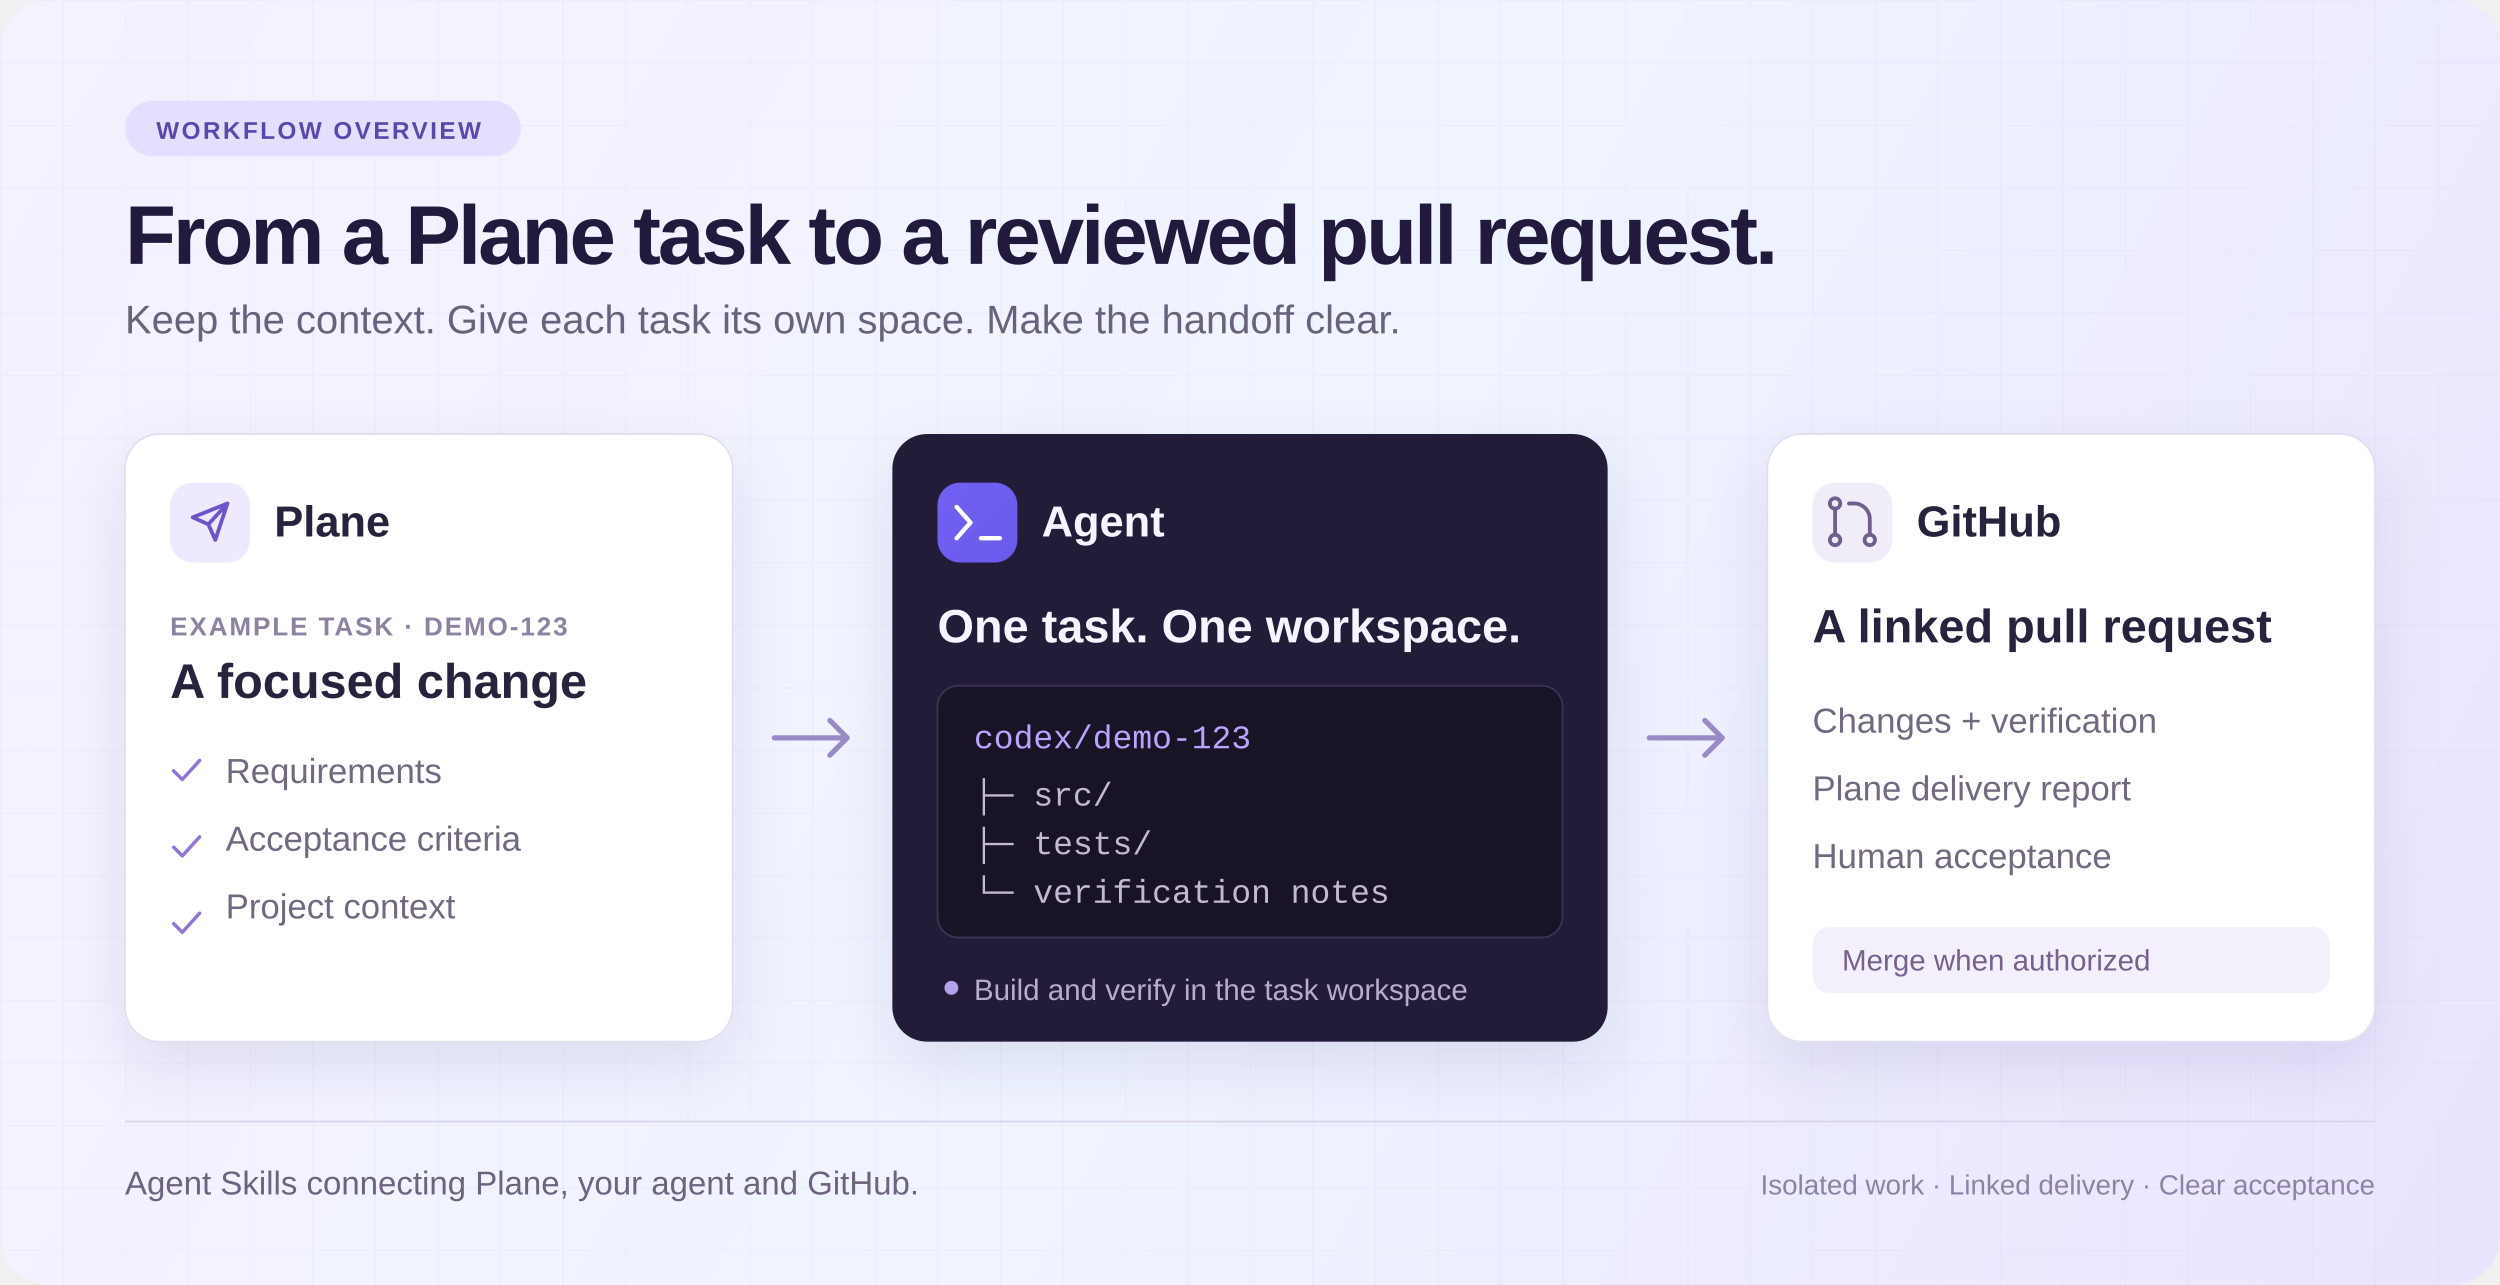
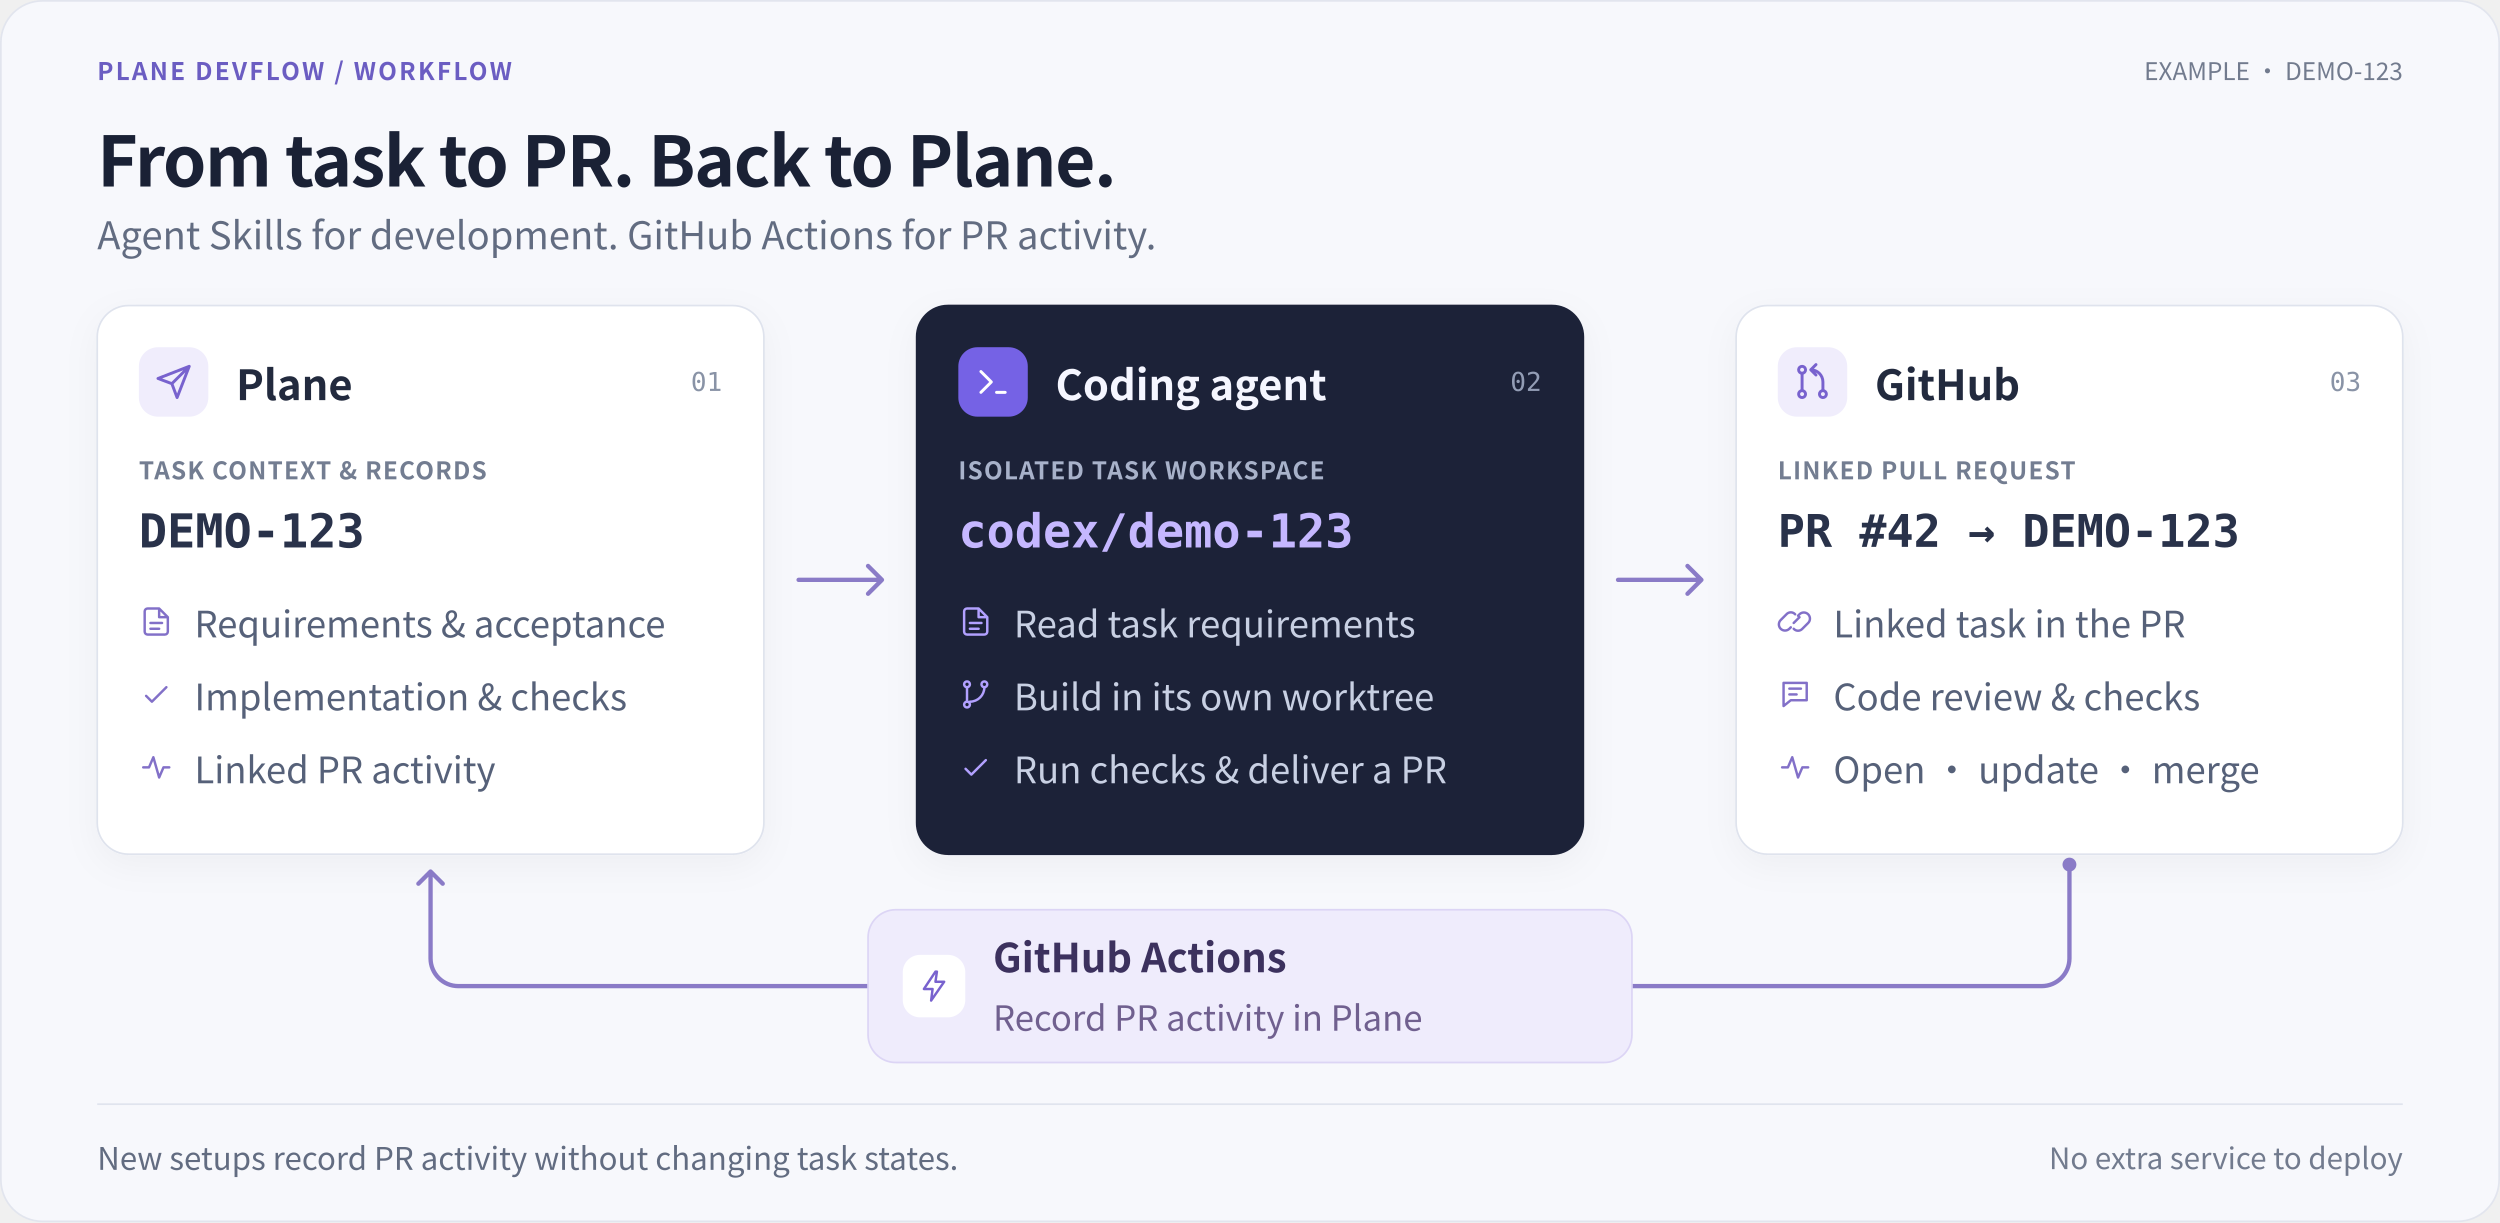
- <svg xmlns="http://www.w3.org/2000/svg" width="1440" height="740" viewBox="0 0 1440 740" fill="none" role="img" aria-labelledby="title description">
+ <svg xmlns="http://www.w3.org/2000/svg" width="1440" height="704" viewBox="0 0 1440 704" fill="none" role="img" aria-labelledby="title description" xml:lang="en">
  <defs>
-     <linearGradient id="bg" x1="0" y1="0" x2="1440" y2="740" gradientUnits="userSpaceOnUse">
-       <stop stop-color="#F5F1FF" />
-       <stop offset=".52" stop-color="#EFF4FF" />
-       <stop offset="1" stop-color="#EAE4FF" />
-     </linearGradient>
-     <linearGradient id="accent" x1="550" y1="240" x2="900" y2="590" gradientUnits="userSpaceOnUse">
-       <stop stop-color="#7362F4" />
-       <stop offset="1" stop-color="#4237BD" />
-     </linearGradient>
-     <filter id="shadow" x="-20%" y="-20%" width="140%" height="160%">
-       <feDropShadow dx="0" dy="14" stdDeviation="18" flood-color="#25204F" flood-opacity=".09" />
+     <filter id="shadow" x="-10%" y="-10%" width="120%" height="130%">
+       <feDropShadow dx="0" dy="6" stdDeviation="10" flood-color="#17203B" flood-opacity=".04" />
    </filter>
-     <pattern id="grid" width="36" height="36" patternUnits="userSpaceOnUse">
-       <path d="M36 0H0V36" stroke="#8C7DCB" stroke-opacity=".06" />
-     </pattern>
+     <symbol id="plane" viewBox="0 0 24 24">
+       <path d="m3 10 18-7-7 18-3-8-8-3Zm8 3L21 3" />
+     </symbol>
+     <symbol id="terminal" viewBox="0 0 24 24">
+       <path d="m5 6 6 6-6 6m9 0h5" />
+     </symbol>
+     <symbol id="pr" viewBox="0 0 24 24">
+       <circle cx="6" cy="5" r="2" />
+       <circle cx="6" cy="19" r="2" />
+       <circle cx="18" cy="19" r="2" />
+       <path d="M6 7v10m12 0v-5a7 7 0 0 0-7-7m3-3-3 3 3 3" />
+     </symbol>
+     <symbol id="document" viewBox="0 0 24 24">
+       <path d="M14 3H6a2 2 0 0 0-2 2v14a2 2 0 0 0 2 2h12a2 2 0 0 0 2-2V9l-6-6Zm0 0v6h6M8 13h8m-8 4h6" />
+     </symbol>
+     <symbol id="check" viewBox="0 0 24 24">
+       <path d="m5 13 4 4L19 7" />
+     </symbol>
+     <symbol id="activity" viewBox="0 0 24 24">
+       <path d="M3 12h4l3-7 4 14 3-7h4" />
+     </symbol>
+     <symbol id="branch" viewBox="0 0 24 24">
+       <circle cx="6" cy="5" r="2" />
+       <circle cx="6" cy="19" r="2" />
+       <circle cx="18" cy="5" r="2" />
+       <path d="M6 7v10m12-10a10 10 0 0 1-10 10" />
+     </symbol>
+     <symbol id="link" viewBox="0 0 24 24">
+       <path d="m10 13 4-4m-6 7-1 1a4 4 0 0 1-6-6l4-4a4 4 0 0 1 6 0m2 1 1-1a4 4 0 0 1 6 6l-4 4a4 4 0 0 1-6 0" transform="translate(1 0)" />
+     </symbol>
+     <symbol id="review" viewBox="0 0 24 24">
+       <path d="M4 4h16v12H9l-5 4V4Zm4 4h8m-8 4h5" />
+     </symbol>
+     <symbol id="actions" viewBox="0 0 24 24">
+       <path d="m13 2-8 12h6l-1 8 9-13h-6l1-7Z" />
+     </symbol>
  </defs>
-   <rect width="1440" height="740" rx="28" fill="url(#bg)" />
-   <rect width="1440" height="740" rx="28" fill="url(#grid)" />
-   <g font-family="-apple-system,BlinkMacSystemFont,Segoe UI,Arial,sans-serif">
-     <rect x="72" y="58" width="228" height="32" rx="16" fill="#E5DFFF" />
-     <text x="90" y="80" fill="#5A47AE" font-size="14" font-weight="700" letter-spacing="1.4">WORKFLOW OVERVIEW</text>
-     <text x="72" y="152" fill="#211A3C" font-size="48" font-weight="750" letter-spacing="-1.7">From a Plane task to a reviewed pull request.</text>
-     <text x="72" y="192" fill="#69627D" font-size="23">Keep the context. Give each task its own space. Make the handoff clear.</text>
-     <g filter="url(#shadow)">
-       <rect x="72" y="250" width="350" height="350" rx="20" fill="white" stroke="#E2DDEE" />
-       <rect x="514" y="250" width="412" height="350" rx="20" fill="#211C37" />
-       <rect x="1018" y="250" width="350" height="350" rx="20" fill="white" stroke="#E2DDEE" />
+   <rect x=".5" y=".5" width="1439" height="703" rx="24" fill="#F7F8FC" stroke="#E2E5EE" />
+   <g font-family="-apple-system, BlinkMacSystemFont, 'Segoe UI', 'Noto Sans CJK SC', 'PingFang SC', 'Microsoft YaHei', sans-serif">
+     <text x="56" y="40" fill="#6B5DC2" font-size="14" font-weight="650" dominant-baseline="central" letter-spacing="1.3">PLANE DEVFLOW / WORKFLOW</text>
+     <text x="1384" y="40" fill="#727B8E" font-size="14" font-weight="500" dominant-baseline="central" text-anchor="end">EXAMPLE · DEMO-123</text>
+     <text x="56" y="90" fill="#1A2135" font-size="40" font-weight="700" dominant-baseline="central" letter-spacing="-.8">From task to PR. Back to Plane.</text>
+     <text x="56" y="134" fill="#626C81" font-size="22" font-weight="400" dominant-baseline="central">Agent Skills for development. GitHub Actions for PR activity.</text>
+     <rect x="56" y="176" width="384" height="316" rx="18" fill="#FFFFFF" stroke="#DFE3ED" filter="url(#shadow)" />
+     <rect x="80" y="200" width="40" height="40" rx="11" fill="#F0EDFC" />
+     <use href="#plane" x="88" y="208" width="24" height="24" stroke="#7862CE" stroke-width="1.7" stroke-linecap="round" stroke-linejoin="round" />
+     <text x="136" y="220" fill="#222A3E" font-size="24" font-weight="650" dominant-baseline="central">Plane</text>
+     <text x="416" y="220" fill="#8993A6" font-size="15" font-weight="500" dominant-baseline="central" text-anchor="end" font-family="ui-monospace, SFMono-Regular, Menlo, Consolas, monospace">01</text>
+     <text x="80" y="270" fill="#737D91" font-size="14" font-weight="550" dominant-baseline="central" letter-spacing=".7">TASK CONTEXT &amp; RECORDS</text>
+     <text x="80" y="306" fill="#29324A" font-size="27" font-weight="650" dominant-baseline="central" font-family="ui-monospace, SFMono-Regular, Menlo, Consolas, monospace">DEMO-123</text>
+     <path d="M80330H416" stroke="#EBEDF3" />
+     <use href="#document" x="80" y="348" width="20" height="20" stroke="#8270C8" stroke-width="1.7" stroke-linecap="round" stroke-linejoin="round" />
+     <text x="112" y="358" fill="#566179" font-size="21" font-weight="400" dominant-baseline="central">Requirements &amp; acceptance</text>
+     <use href="#check" x="80" y="390" width="20" height="20" stroke="#8270C8" stroke-width="1.7" stroke-linecap="round" stroke-linejoin="round" />
+     <text x="112" y="400" fill="#566179" font-size="21" font-weight="400" dominant-baseline="central">Implementation &amp; checks</text>
+     <use href="#activity" x="80" y="432" width="20" height="20" stroke="#8270C8" stroke-width="1.7" stroke-linecap="round" stroke-linejoin="round" />
+     <text x="112" y="442" fill="#566179" font-size="21" font-weight="400" dominant-baseline="central">Linked PR activity</text>
+     <rect x="528" y="176" width="384" height="316" rx="18" fill="#1D2338" stroke="#1D2338" filter="url(#shadow)" />
+     <rect x="552" y="200" width="40" height="40" rx="11" fill="#7562E5" />
+     <use href="#terminal" x="560" y="208" width="24" height="24" stroke="#FFFFFF" stroke-width="1.7" stroke-linecap="round" stroke-linejoin="round" />
+     <text x="608" y="220" fill="#F5F6FF" font-size="24" font-weight="650" dominant-baseline="central">Coding agent</text>
+     <text x="888" y="220" fill="#939DB5" font-size="15" font-weight="500" dominant-baseline="central" text-anchor="end" font-family="ui-monospace, SFMono-Regular, Menlo, Consolas, monospace">02</text>
+     <text x="552" y="270" fill="#A8B2CA" font-size="14" font-weight="550" dominant-baseline="central" letter-spacing=".7">ISOLATED TASK WORKSPACE</text>
+     <text x="552" y="306" fill="#C5B7FF" font-size="27" font-weight="650" dominant-baseline="central" font-family="ui-monospace, SFMono-Regular, Menlo, Consolas, monospace">codex/demo-123</text>
+     <path d="M552330H888" stroke="#363E56" />
+     <use href="#document" x="552" y="348" width="20" height="20" stroke="#B2A1FF" stroke-width="1.7" stroke-linecap="round" stroke-linejoin="round" />
+     <text x="584" y="358" fill="#C8D0E3" font-size="21" font-weight="400" dominant-baseline="central">Read task requirements</text>
+     <use href="#branch" x="552" y="390" width="20" height="20" stroke="#B2A1FF" stroke-width="1.7" stroke-linecap="round" stroke-linejoin="round" />
+     <text x="584" y="400" fill="#C8D0E3" font-size="21" font-weight="400" dominant-baseline="central">Build in its own worktree</text>
+     <use href="#check" x="552" y="432" width="20" height="20" stroke="#B2A1FF" stroke-width="1.7" stroke-linecap="round" stroke-linejoin="round" />
+     <text x="584" y="442" fill="#C8D0E3" font-size="21" font-weight="400" dominant-baseline="central">Run checks &amp; deliver a PR</text>
+     <rect x="1000" y="176" width="384" height="316" rx="18" fill="#FFFFFF" stroke="#DFE3ED" filter="url(#shadow)" />
+     <rect x="1024" y="200" width="40" height="40" rx="11" fill="#F0EDFC" />
+     <use href="#pr" x="1032" y="208" width="24" height="24" stroke="#7862CE" stroke-width="1.7" stroke-linecap="round" stroke-linejoin="round" />
+     <text x="1080" y="220" fill="#222A3E" font-size="24" font-weight="650" dominant-baseline="central">GitHub</text>
+     <text x="1360" y="220" fill="#8993A6" font-size="15" font-weight="500" dominant-baseline="central" text-anchor="end" font-family="ui-monospace, SFMono-Regular, Menlo, Consolas, monospace">03</text>
+     <text x="1024" y="270" fill="#737D91" font-size="14" font-weight="550" dominant-baseline="central" letter-spacing=".7">LINKED PULL REQUEST</text>
+     <text x="1024" y="306" fill="#29324A" font-size="26" font-weight="650" dominant-baseline="central" font-family="ui-monospace, SFMono-Regular, Menlo, Consolas, monospace">PR #42 → DEMO-123</text>
+     <path d="M1024330H1360" stroke="#EBEDF3" />
+     <use href="#link" x="1024" y="348" width="20" height="20" stroke="#8270C8" stroke-width="1.7" stroke-linecap="round" stroke-linejoin="round" />
+     <text x="1056" y="358" fill="#566179" font-size="21" font-weight="400" dominant-baseline="central">Linked task in the PR</text>
+     <use href="#review" x="1024" y="390" width="20" height="20" stroke="#8270C8" stroke-width="1.7" stroke-linecap="round" stroke-linejoin="round" />
+     <text x="1056" y="400" fill="#566179" font-size="21" font-weight="400" dominant-baseline="central">Code review &amp; checks</text>
+     <use href="#activity" x="1024" y="432" width="20" height="20" stroke="#8270C8" stroke-width="1.7" stroke-linecap="round" stroke-linejoin="round" />
+     <text x="1056" y="442" fill="#566179" font-size="21" font-weight="400" dominant-baseline="central">Open · update · merge</text>
+     <g stroke="#8A7BC7" stroke-width="2.5" stroke-linecap="round" stroke-linejoin="round">
+       <path d="M460 334H508m-8-8 8 8-8 8" />
+       <path d="M932 334H980m-8-8 8 8-8 8" />
+       <path d="M1192 498V552a16 16 0 0 1-16 16H940" />
+       <path d="M500 568H264a16 16 0 0 1-16-16V502m-7 7 7-7 7 7" />
    </g>
-     <path d="M446 425H488m-10-10 10 10-10 10M950 425h42m-10-10 10 10-10 10" stroke="#998AC7" stroke-width="3" stroke-linecap="round" stroke-linejoin="round" />
-     <rect x="98" y="278" width="46" height="46" rx="13" fill="#EEE9FF" />
-     <path d="m111 298 20-8-7 21-4-9-9-4Zm9 4 11-12" stroke="#6D54CD" stroke-width="2.2" stroke-linecap="round" stroke-linejoin="round" />
-     <text x="158" y="309" fill="#29223C" font-size="25" font-weight="700">Plane</text>
-     <text x="98" y="366" fill="#8D829F" font-size="15" font-weight="600" letter-spacing="1.1">EXAMPLE TASK · DEMO-123</text>
-     <text x="98" y="402" fill="#29223C" font-size="28" font-weight="700">A focused change</text>
-     <g fill="#726980" font-size="20">
-       <text x="130" y="451">Requirements</text>
-       <text x="130" y="490">Acceptance criteria</text>
-       <text x="130" y="529">Project context</text>
-     </g>
-     <g stroke="#9074D8" stroke-width="2" stroke-linecap="round" stroke-linejoin="round">
-       <path d="m100 444 5 5 10-11m-15 50 5 5 10-11m-15 50 5 5 10-11" />
-     </g>
-     <rect x="540" y="278" width="46" height="46" rx="13" fill="url(#accent)" />
-     <path d="m551 292 8 9-8 9m14 0h11" stroke="white" stroke-width="2.5" stroke-linecap="round" stroke-linejoin="round" />
-     <text x="600" y="309" fill="#F7F3FF" font-size="25" font-weight="700">Agent</text>
-     <text x="540" y="370" fill="#F7F3FF" font-size="27" font-weight="700">One task. One workspace.</text>
-     <rect x="540" y="395" width="360" height="145" rx="12" fill="#181426" stroke="#3D3455" />
-     <g font-family="SFMono-Regular,Consolas,Liberation Mono,monospace" font-size="19">
-       <text x="561" y="431" fill="#B9A4FF">codex/demo-123</text>
-       <text x="561" y="464" fill="#C3B9D5">├─ src/</text>
-       <text x="561" y="492" fill="#C3B9D5">├─ tests/</text>
-       <text x="561" y="520" fill="#C3B9D5">└─ verification notes</text>
-     </g>
-     <circle cx="548" cy="569" r="4" fill="#B5A2EC" />
-     <text x="561" y="576" fill="#B8ABCE" font-size="17">Build and verify in the task workspace</text>
-     <rect x="1044" y="278" width="46" height="46" rx="13" fill="#F1EDF8" />
-     <g stroke="#6F5E8E" stroke-width="2.2" stroke-linecap="round">
-       <circle cx="1057" cy="290" r="3" />
-       <circle cx="1057" cy="311" r="3" />
-       <circle cx="1077" cy="311" r="3" />
-       <path d="M1057 293v15m20 0v-9a9 9 0 0 0-9-9h-3" />
-     </g>
-     <text x="1104" y="309" fill="#29223C" font-size="25" font-weight="700">GitHub</text>
-     <text x="1044" y="370" fill="#29223C" font-size="27" font-weight="700">A linked pull request</text>
-     <g fill="#726980" font-size="20">
-       <text x="1044" y="422">Changes + verification</text>
-       <text x="1044" y="461">Plane delivery report</text>
-       <text x="1044" y="500">Human acceptance</text>
-     </g>
-     <rect x="1044" y="534" width="298" height="38" rx="10" fill="#F3EFFB" />
-     <text x="1061" y="559" fill="#76618E" font-size="17">Merge when authorized</text>
-     <path d="M72 646H1368" stroke="#DAD2EB" />
-     <text x="72" y="688" fill="#6D627F" font-size="19">Agent Skills connecting Plane, your agent and GitHub.</text>
-     <text x="1368" y="688" fill="#8D81A5" font-size="16" text-anchor="end">Isolated work · Linked delivery · Clear acceptance</text>
+     <circle cx="1192" cy="498" r="4" fill="#8A7BC7" />
+     <rect x="500" y="524" width="440" height="88" rx="16" fill="#EFECFC" stroke="#DCD5F5" />
+     <rect x="520" y="550" width="36" height="36" rx="10" fill="#FFFFFF" />
+     <use href="#actions" x="528" y="558" width="20" height="20" stroke="#7862CE" stroke-width="1.7" stroke-linecap="round" stroke-linejoin="round" />
+     <text x="572" y="550" fill="#3C315E" font-size="23" font-weight="650" dominant-baseline="central">GitHub Actions</text>
+     <text x="572" y="585" fill="#70608F" font-size="20" font-weight="400" dominant-baseline="central">Record PR activity in Plane</text>
+     <path d="M56 636H1384" stroke="#E0E4EE" />
+     <text x="56" y="666" fill="#626C81" font-size="18" font-weight="400" dominant-baseline="central">New setups record PR activity without changing task states.</text>
+     <text x="1384" y="666" fill="#727B8E" font-size="17" font-weight="400" dominant-baseline="central" text-anchor="end">No extra service to deploy</text>
  </g>
</svg>
